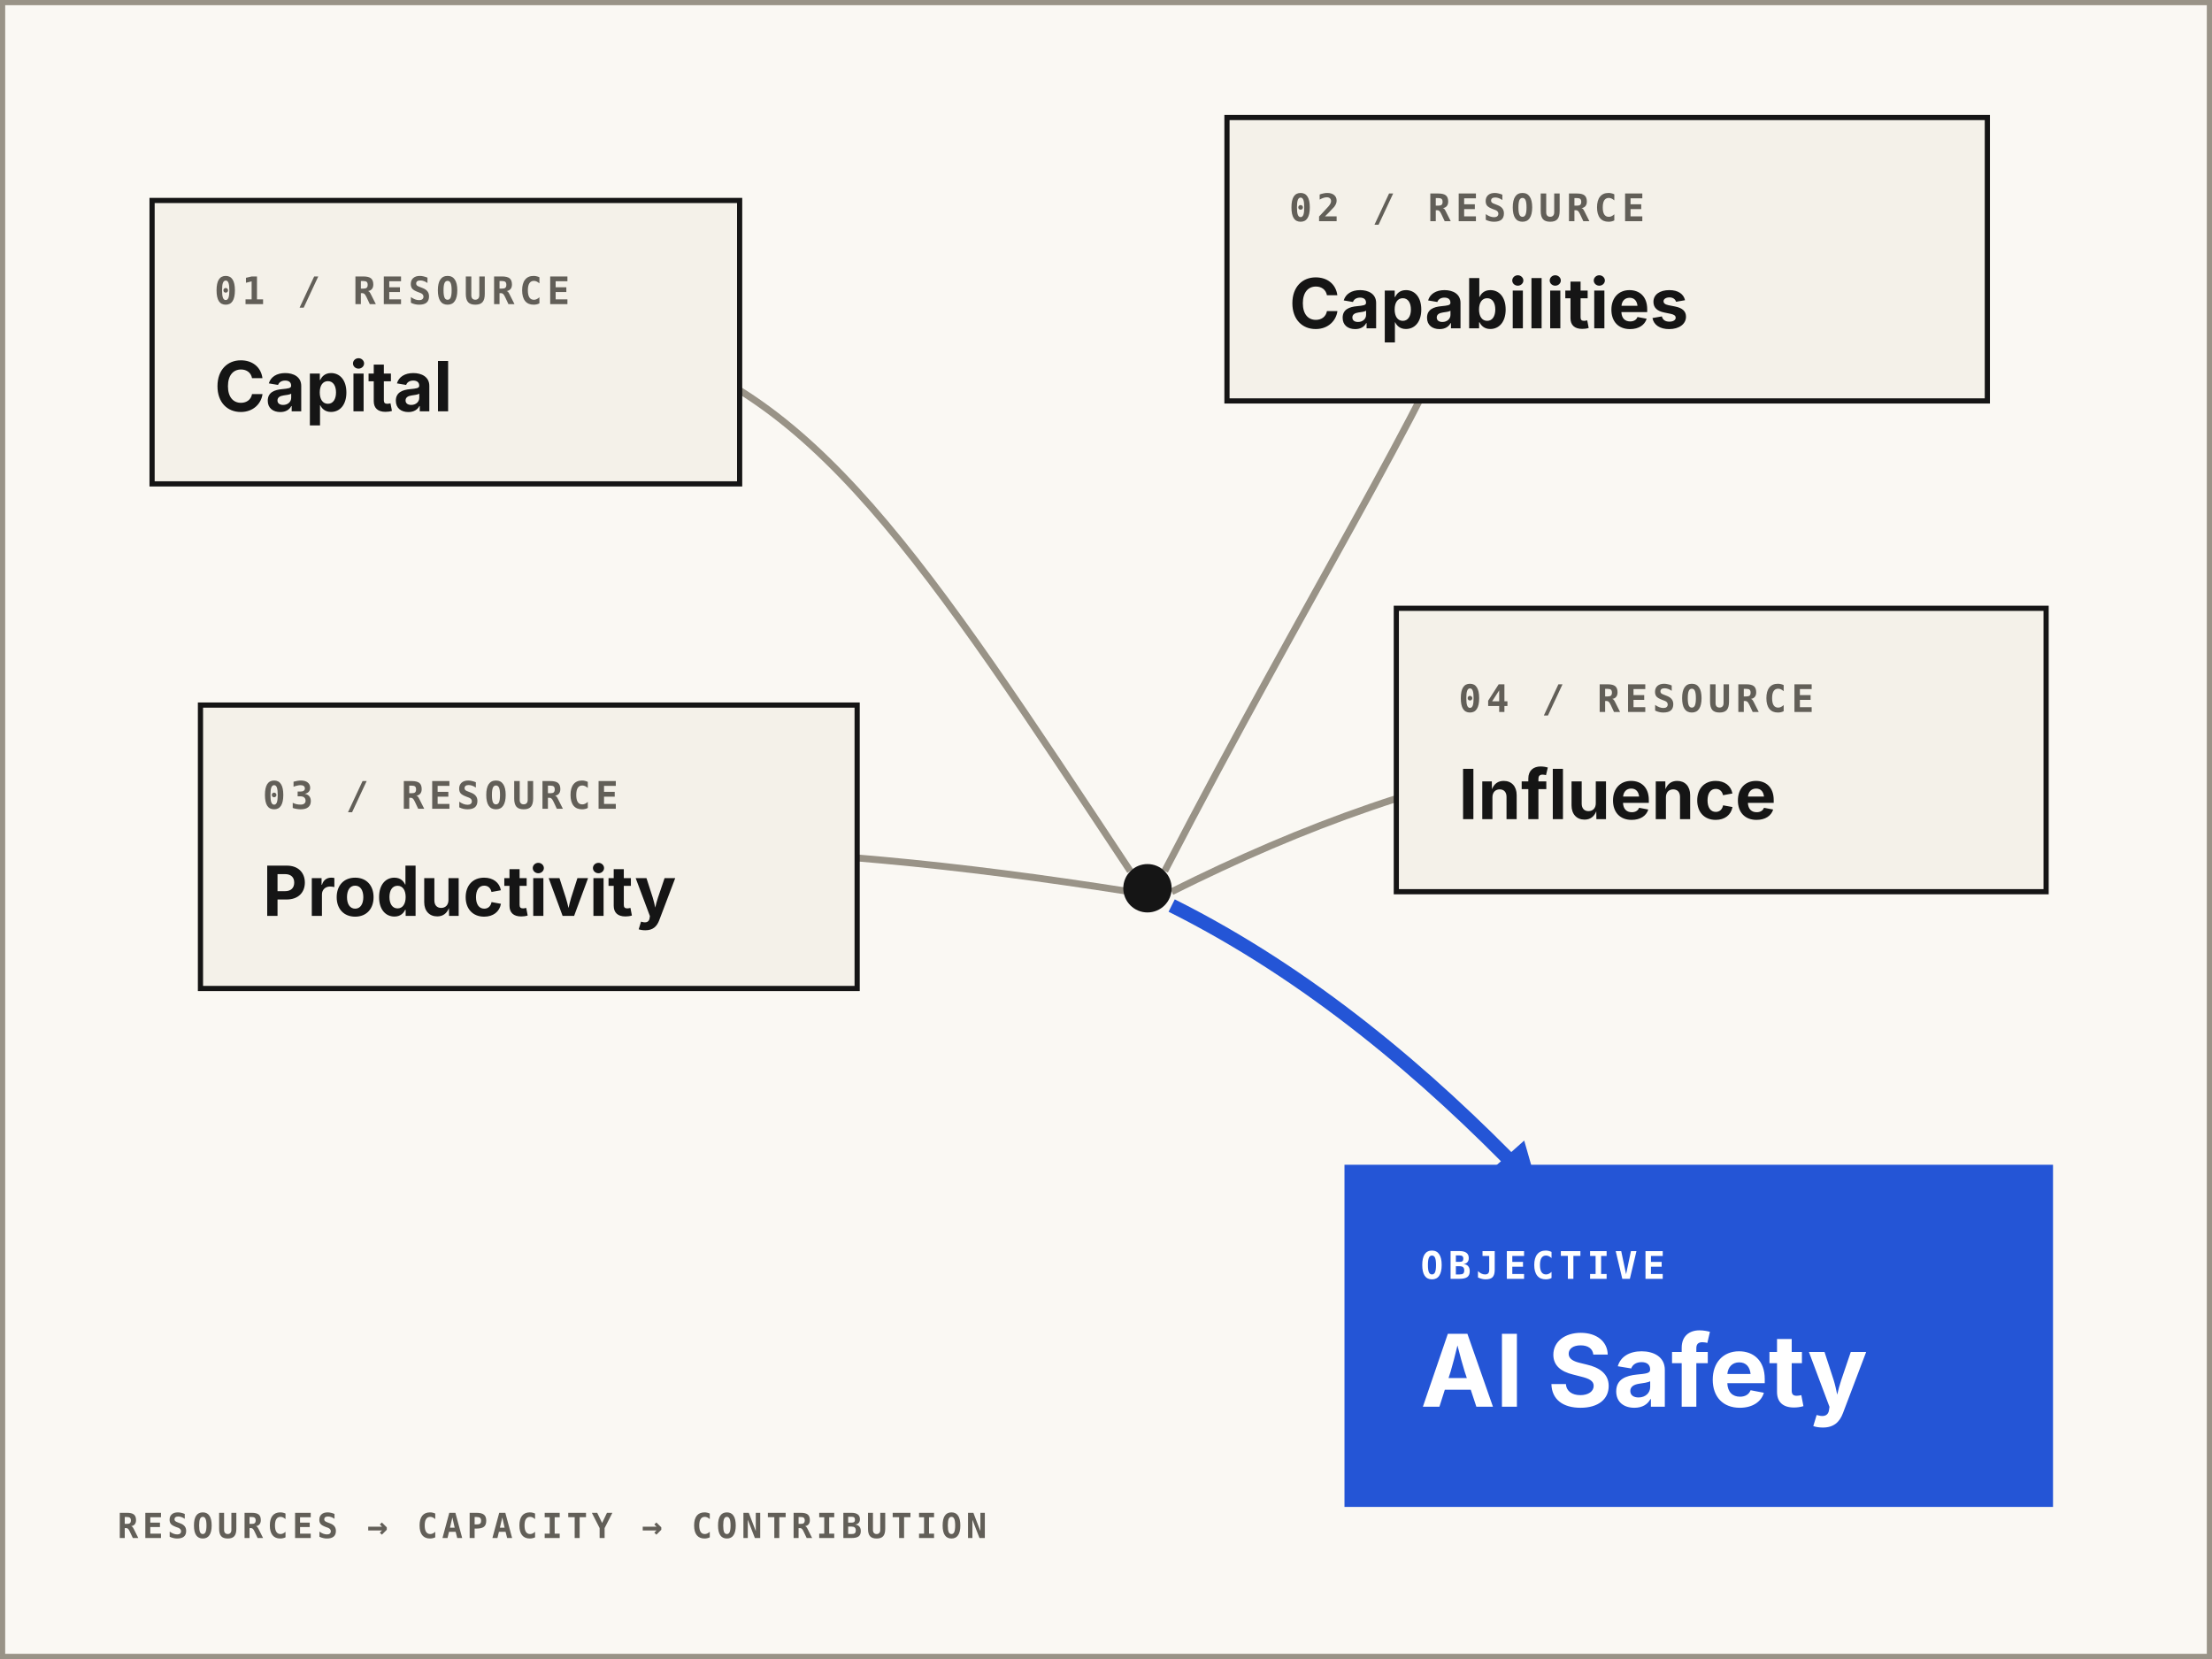
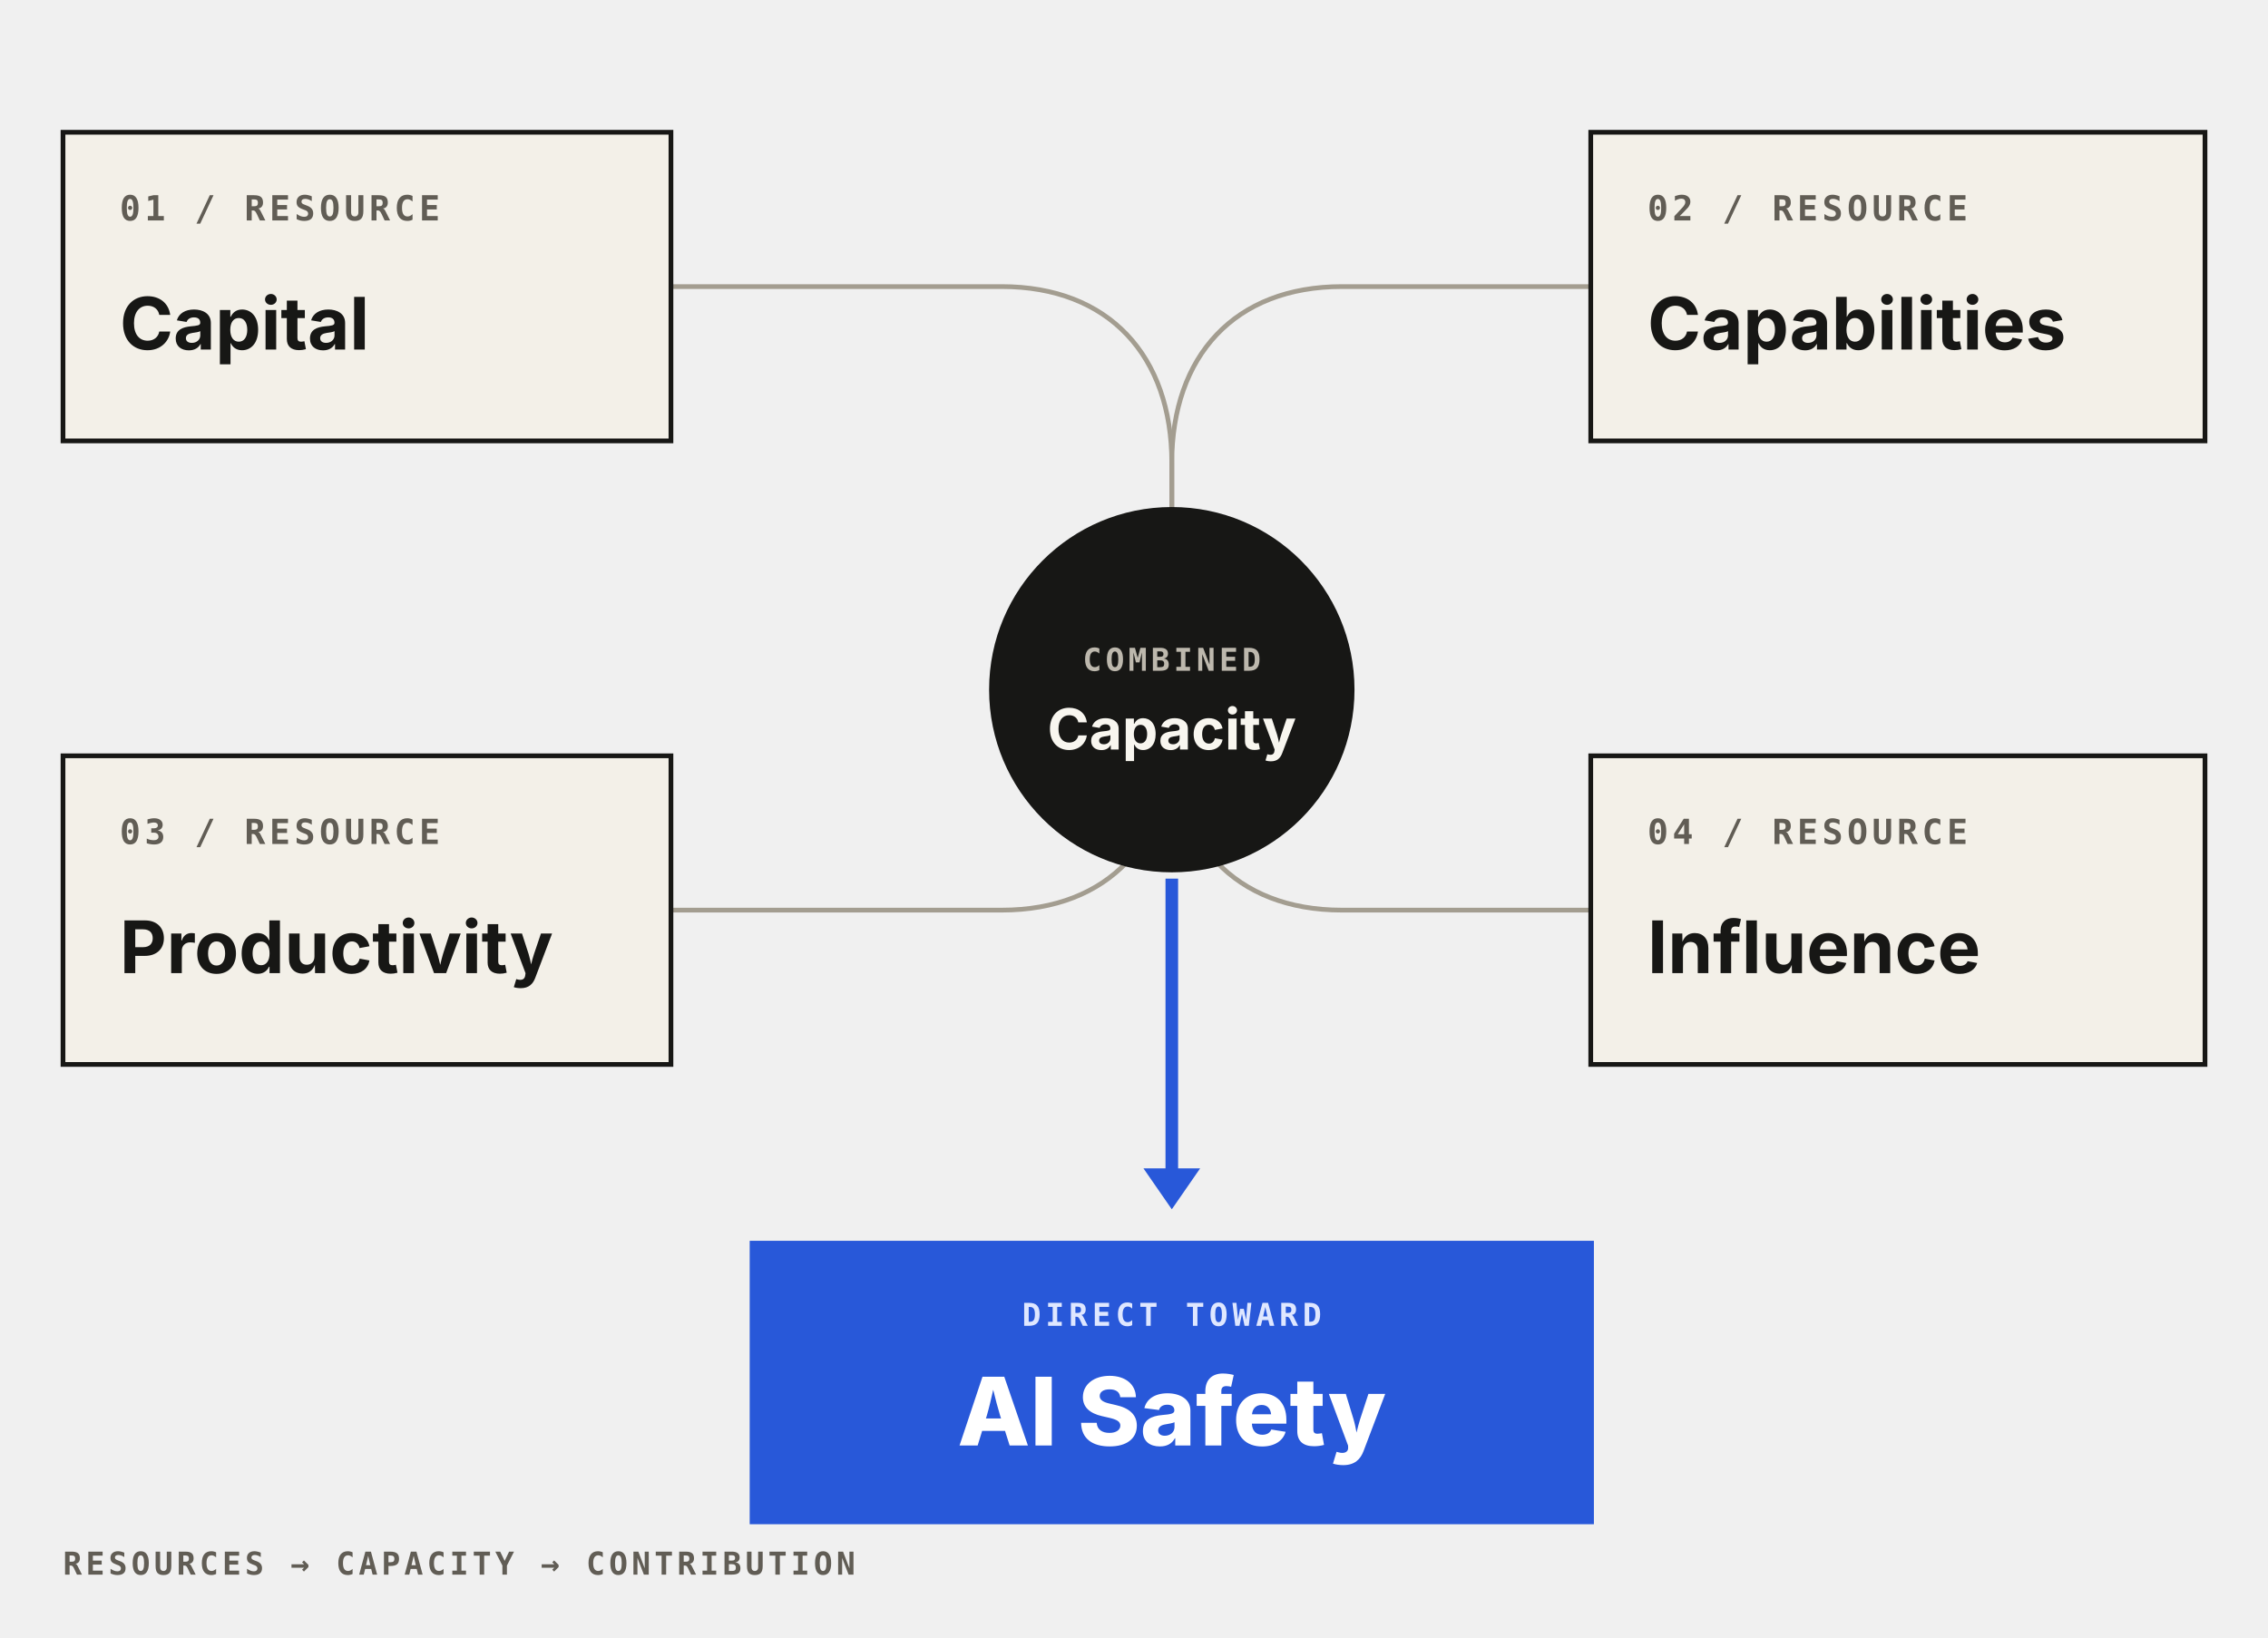
- <svg xmlns="http://www.w3.org/2000/svg" viewBox="0 0 640 480">
-   <rect x="0.75" y="0.75" width="638.5" height="478.5" fill="#faf8f3" stroke="#999387" stroke-width="1.5" />
-   <g fill="none" stroke="#999387" stroke-width="2">
-     <path d="M180 99 C235 111 268 163 327 252" />
-     <path d="M430 75 C410 123 379 171 337 252" />
-     <path d="M183 245 C235 246 276 250 327 258" />
-     <path d="M458 218 C415 225 377 239 339 258" />
+ <svg xmlns="http://www.w3.org/2000/svg" viewBox="0 0 720 520" role="img">
+   <g fill="none" stroke="#a39d90" stroke-width="1.5">
+     <path d="M213 91 H318 C352 91 372 113 372 147 V219" />
+     <path d="M505 91 H426 C392 91 372 113 372 147 V219" />
+     <path d="M213 289 H318 C352 289 372 267 372 233 V219" />
+     <path d="M505 289 H426 C392 289 372 267 372 233 V219" />
  </g>
-   <g fill="#151515">
-     <circle cx="332" cy="257" r="7" />
+   <g fill="#f3f0e8" stroke="#171715" stroke-width="1.5">
+     <path d="M20 42 H213 V140 H20 Z" />
+     <path d="M505 42 H700 V140 H505 Z" />
+     <path d="M20 240 H213 V338 H20 Z" />
+     <path d="M505 240 H700 V338 H505 Z" />
  </g>
-   <path d="M339 262 C379 282 413 311 441 340" fill="none" stroke="#2455d6" stroke-width="4" />
-   <path d="M432 338 L445 344 L441 330" fill="#2455d6" />
-   <g font-family="Inter, system-ui, sans-serif" fill="#151515">
-     <g>
-       <rect x="44" y="58" width="170" height="82" fill="#f4f1e9" stroke="#151515" stroke-width="1.5" />
-       <text x="62" y="88" font-family="ui-monospace, Consolas, monospace" font-size="11" font-weight="700" letter-spacing="1.4" fill="#625f58">01 / RESOURCE</text>
-       <text x="62" y="119" font-size="20" font-weight="700">Capital</text>
-     </g>
-     <g>
-       <rect x="355" y="34" width="220" height="82" fill="#f4f1e9" stroke="#151515" stroke-width="1.5" />
-       <text x="373" y="64" font-family="ui-monospace, Consolas, monospace" font-size="11" font-weight="700" letter-spacing="1.4" fill="#625f58">02 / RESOURCE</text>
-       <text x="373" y="95" font-size="20" font-weight="700">Capabilities</text>
-     </g>
-     <g>
-       <rect x="58" y="204" width="190" height="82" fill="#f4f1e9" stroke="#151515" stroke-width="1.5" />
-       <text x="76" y="234" font-family="ui-monospace, Consolas, monospace" font-size="11" font-weight="700" letter-spacing="1.4" fill="#625f58">03 / RESOURCE</text>
-       <text x="76" y="265" font-size="20" font-weight="700">Productivity</text>
-     </g>
-     <g>
-       <rect x="404" y="176" width="188" height="82" fill="#f4f1e9" stroke="#151515" stroke-width="1.5" />
-       <text x="422" y="206" font-family="ui-monospace, Consolas, monospace" font-size="11" font-weight="700" letter-spacing="1.4" fill="#625f58">04 / RESOURCE</text>
-       <text x="422" y="237" font-size="20" font-weight="700">Influence</text>
-     </g>
+   <g font-family="ui-monospace, SFMono-Regular, Consolas, monospace" font-size="11" font-weight="700" letter-spacing="1.3" fill="#615d55">
+     <text x="38" y="70">01 / RESOURCE</text>
+     <text x="523" y="70">02 / RESOURCE</text>
+     <text x="38" y="268">03 / RESOURCE</text>
+     <text x="523" y="268">04 / RESOURCE</text>
  </g>
-   <g>
-     <rect x="389" y="337" width="205" height="99" fill="#2455d6" />
-     <text x="411" y="370" font-family="ui-monospace, Consolas, monospace" font-size="11" font-weight="700" letter-spacing="1.4" fill="#ffffff">OBJECTIVE</text>
-     <text x="411" y="407" font-family="Inter, system-ui, sans-serif" font-size="29" font-weight="750" fill="#ffffff">AI Safety</text>
+   <g font-family="system-ui, -apple-system, Segoe UI, sans-serif" font-size="23" font-weight="720" fill="#171715">
+     <text x="38" y="111">Capital</text>
+     <text x="523" y="111">Capabilities</text>
+     <text x="38" y="309">Productivity</text>
+     <text x="523" y="309">Influence</text>
  </g>
-   <text x="34" y="445" font-family="ui-monospace, Consolas, monospace" font-size="10" font-weight="700" letter-spacing="1.2" fill="#625f58">RESOURCES → CAPACITY → CONTRIBUTION</text>
+   <circle cx="372" cy="219" r="58" fill="#171715" />
+   <text x="372" y="213" text-anchor="middle" font-family="ui-monospace, SFMono-Regular, Consolas, monospace" font-size="10" font-weight="700" letter-spacing="1.2" fill="#bdb8ad">
+     COMBINED
+   </text>
+   <text x="372" y="238" text-anchor="middle" font-family="system-ui, -apple-system, Segoe UI, sans-serif" font-size="18" font-weight="750" fill="#f8f6ef">
+     Capacity
+   </text>
+   <path d="M372 279 V381" fill="none" stroke="#2858d9" stroke-width="4" />
+   <path d="M363 371 L372 384 L381 371" fill="#2858d9" />
+   <path d="M238 394 H506 V484 H238 Z" fill="#2858d9" />
+   <text x="372" y="421" text-anchor="middle" font-family="ui-monospace, SFMono-Regular, Consolas, monospace" font-size="10" font-weight="700" letter-spacing="1.4" fill="#dfe7ff">
+     DIRECT TOWARD
+   </text>
+   <text x="372" y="459" text-anchor="middle" font-family="system-ui, -apple-system, Segoe UI, sans-serif" font-size="30" font-weight="760" fill="#ffffff">
+     AI Safety
+   </text>
+   <text x="20" y="500" font-family="ui-monospace, SFMono-Regular, Consolas, monospace" font-size="10" font-weight="700" letter-spacing="1.2" fill="#615d55">
+     RESOURCES → CAPACITY → CONTRIBUTION
+   </text>
</svg>
